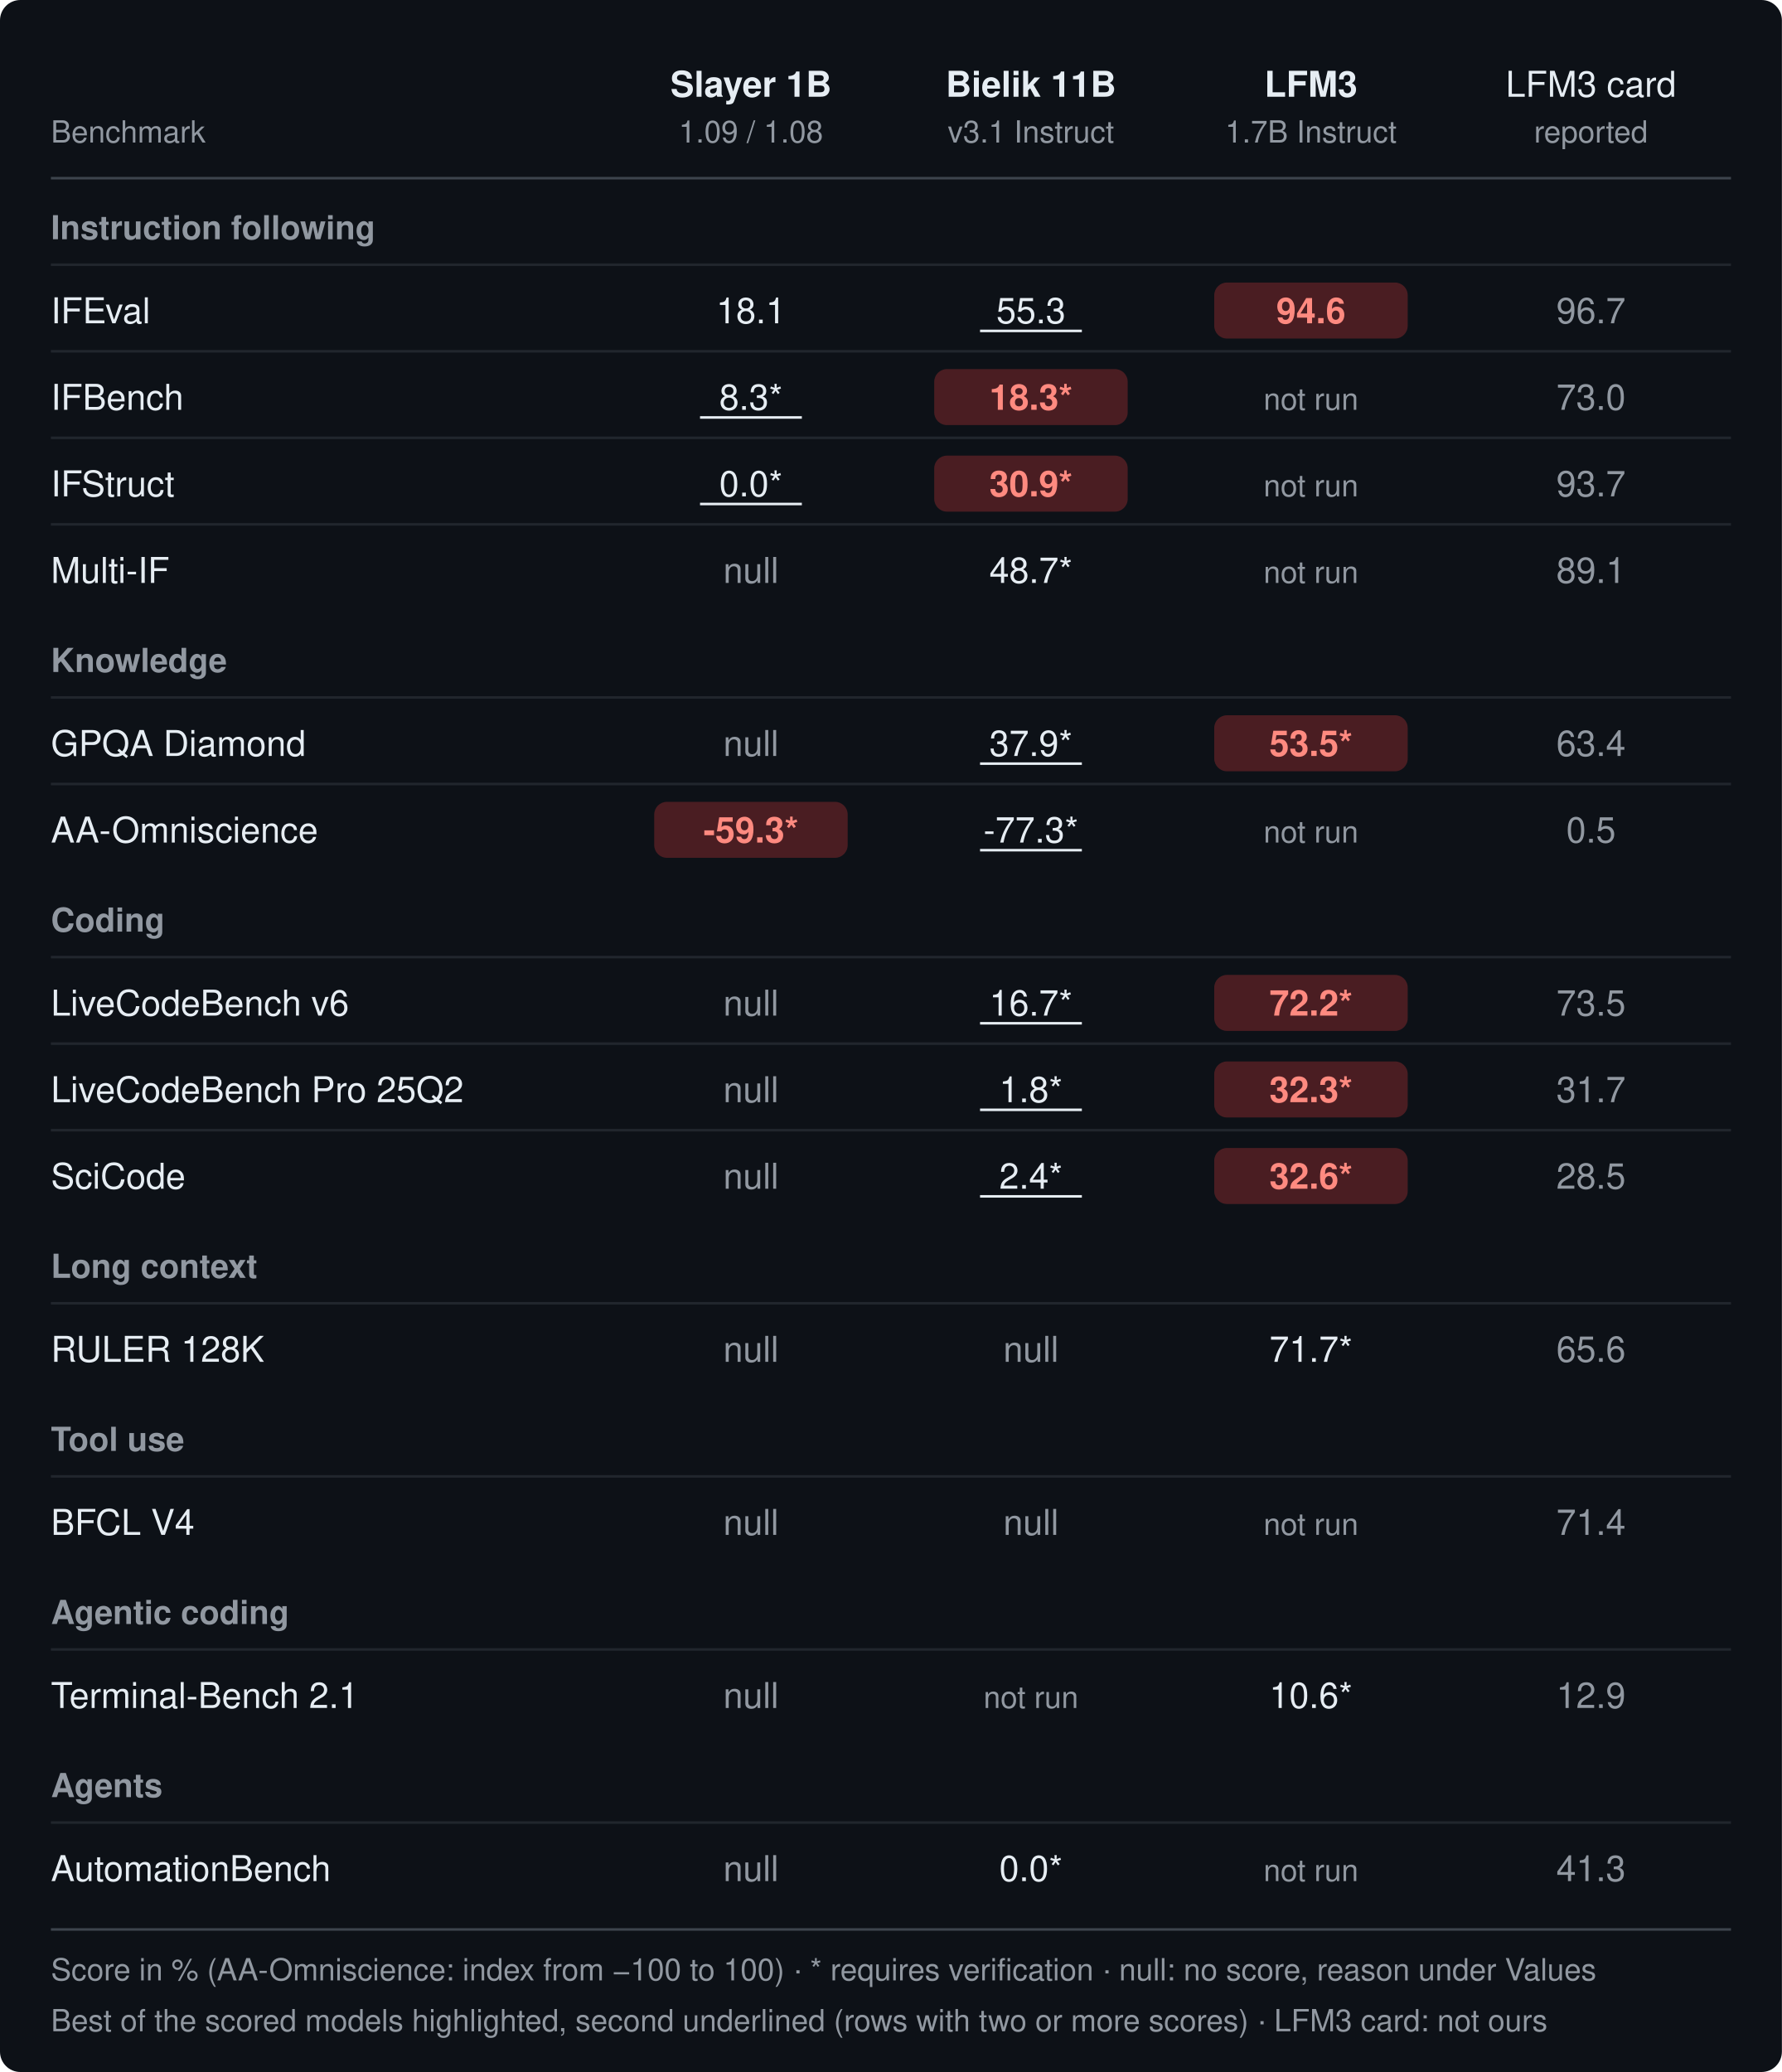
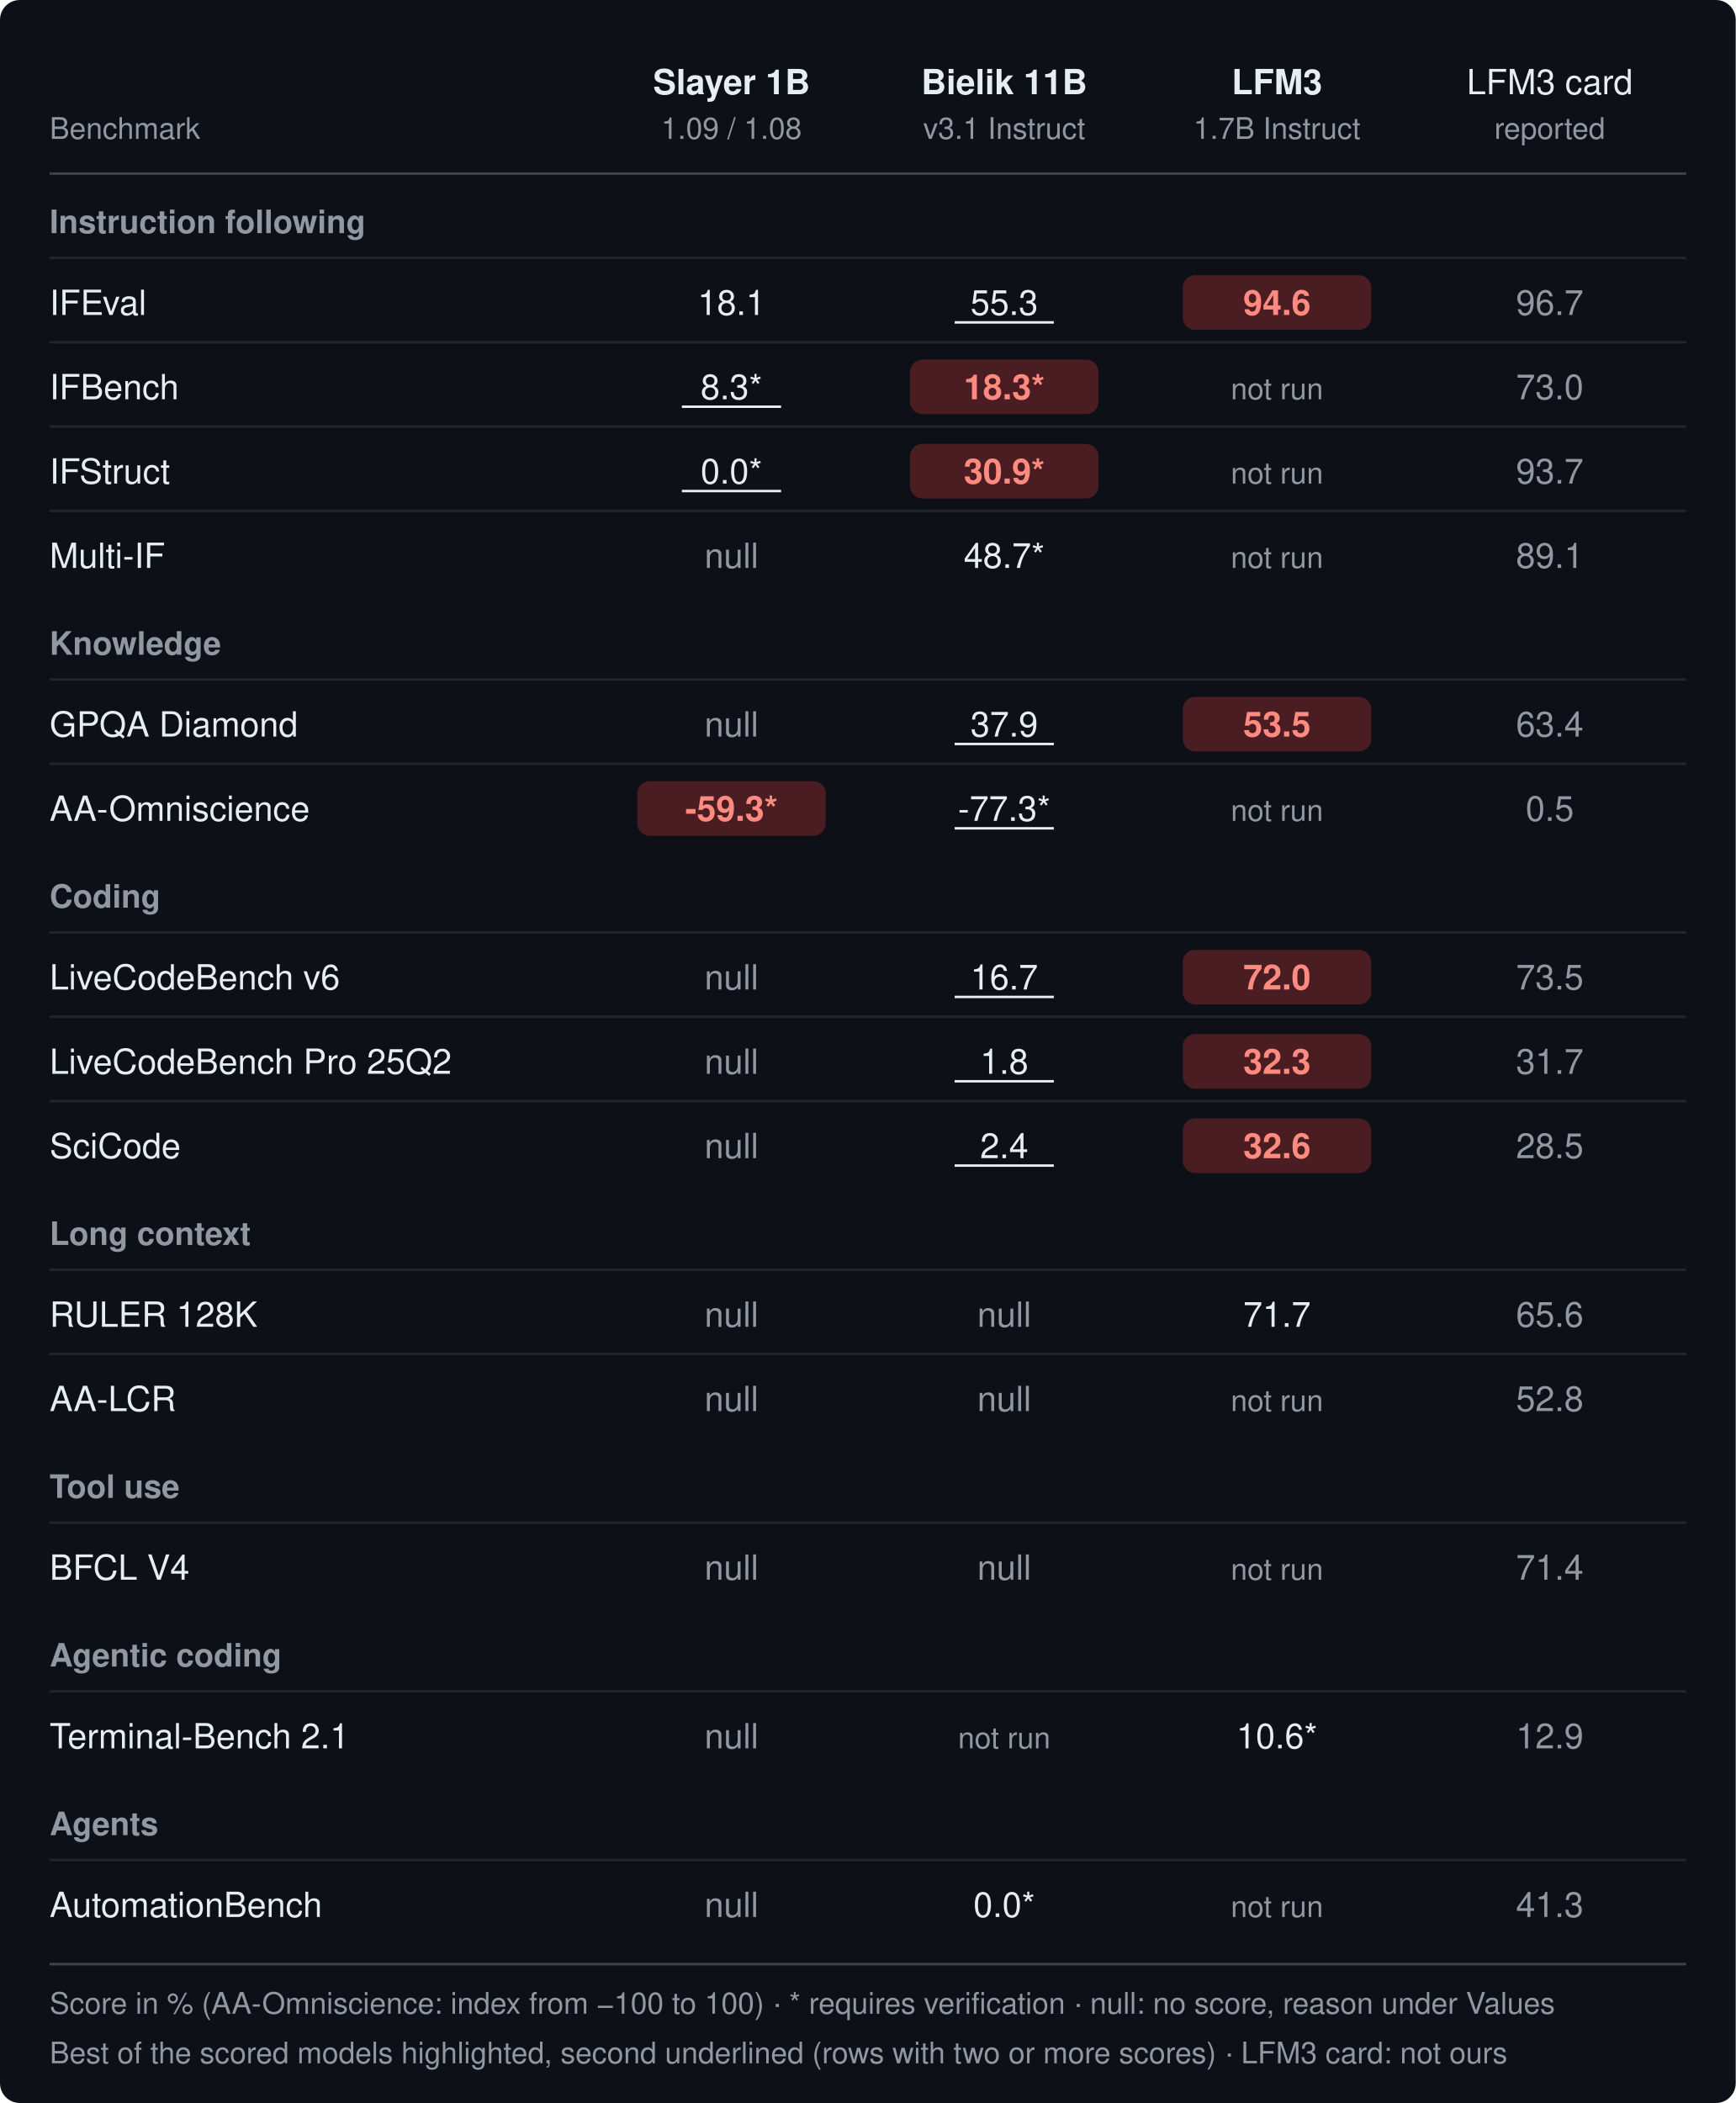
- <svg xmlns="http://www.w3.org/2000/svg" width="700" height="814" viewBox="0 0 700 814" font-family="-apple-system, BlinkMacSystemFont, 'Segoe UI', Helvetica, Arial, sans-serif" font-size="14" fill="#e6edf3">
-   <rect width="700" height="814" rx="8" fill="#0d1117" />
+ <svg xmlns="http://www.w3.org/2000/svg" width="700" height="848" viewBox="0 0 700 848" font-family="-apple-system, BlinkMacSystemFont, 'Segoe UI', Helvetica, Arial, sans-serif" font-size="14" fill="#e6edf3">
+   <rect width="700" height="848" rx="8" fill="#0d1117" />
  <text x="295.0" y="38" text-anchor="middle" font-weight="600">Slayer 1B</text>
  <text x="295.0" y="56" text-anchor="middle" font-size="12" fill="#9198a1">1.09 / 1.08</text>
  <text x="405.0" y="38" text-anchor="middle" font-weight="600">Bielik 11B</text>
  <text x="405.0" y="56" text-anchor="middle" font-size="12" fill="#9198a1">v3.1 Instruct</text>
  <text x="515.0" y="38" text-anchor="middle" font-weight="600">LFM3</text>
  <text x="515.0" y="56" text-anchor="middle" font-size="12" fill="#9198a1">1.7B Instruct</text>
  <text x="625.0" y="38" text-anchor="middle" font-weight="400">LFM3 card</text>
  <text x="625.0" y="56" text-anchor="middle" font-size="12" fill="#9198a1">reported</text>
  <text x="20" y="56" font-size="12" fill="#9198a1">Benchmark</text>
  <line x1="20" x2="680" y1="70" y2="70" stroke="#3d444d" />
  <text x="20" y="94" font-size="13" font-weight="600" fill="#9198a1">Instruction following</text>
  <line x1="20" x2="680" y1="104" y2="104" stroke="#21262d" />
  <text x="20" y="127">IFEval</text>
  <text x="295.0" y="127" text-anchor="middle" data-benchmark="ifeval" data-model="slayer1b-1.08" data-rank="3">18.1</text>
  <line x1="385.0" x2="425.0" y1="130" y2="130" stroke="#e6edf3" />
  <text x="405.0" y="127" text-anchor="middle" data-benchmark="ifeval" data-model="bielik-11b-v3.1" data-rank="2">55.3</text>
  <rect x="477.0" y="111" width="76" height="22" rx="5" fill="#4a1d22" />
  <text x="515.0" y="127" text-anchor="middle" font-weight="700" fill="#ff8a80" data-benchmark="ifeval" data-model="lfm3-1.7b-ifeval" data-rank="1">94.6</text>
  <text x="625.0" y="127" text-anchor="middle" fill="#9198a1" data-card="ifeval">96.7</text>
  <line x1="20" x2="680" y1="138" y2="138" stroke="#21262d" />
  <text x="20" y="161">IFBench</text>
  <line x1="275.0" x2="315.0" y1="164" y2="164" stroke="#e6edf3" />
  <text x="295.0" y="161" text-anchor="middle" data-benchmark="ifbench" data-model="slayer1b-60000" data-rank="2">8.3*</text>
  <rect x="367.0" y="145" width="76" height="22" rx="5" fill="#4a1d22" />
  <text x="405.0" y="161" text-anchor="middle" font-weight="700" fill="#ff8a80" data-benchmark="ifbench" data-model="bielik-11b-v3.1-vllm" data-rank="1">18.3*</text>
  <text x="515.0" y="161" text-anchor="middle" fill="#9198a1" font-size="12" data-benchmark="ifbench" data-model="" data-rank="0">not run</text>
  <text x="625.0" y="161" text-anchor="middle" fill="#9198a1" data-card="ifbench">73.0</text>
  <line x1="20" x2="680" y1="172" y2="172" stroke="#21262d" />
  <text x="20" y="195">IFStruct</text>
  <line x1="275.0" x2="315.0" y1="198" y2="198" stroke="#e6edf3" />
  <text x="295.0" y="195" text-anchor="middle" data-benchmark="ifstruct" data-model="slayer1b-60000" data-rank="2">0.0*</text>
  <rect x="367.0" y="179" width="76" height="22" rx="5" fill="#4a1d22" />
  <text x="405.0" y="195" text-anchor="middle" font-weight="700" fill="#ff8a80" data-benchmark="ifstruct" data-model="bielik-11b-v3.1-vllm" data-rank="1">30.9*</text>
  <text x="515.0" y="195" text-anchor="middle" fill="#9198a1" font-size="12" data-benchmark="ifstruct" data-model="" data-rank="0">not run</text>
  <text x="625.0" y="195" text-anchor="middle" fill="#9198a1" data-card="ifstruct">93.7</text>
  <line x1="20" x2="680" y1="206" y2="206" stroke="#21262d" />
  <text x="20" y="229">Multi-IF</text>
  <text x="295.0" y="229" text-anchor="middle" fill="#9198a1" data-benchmark="multi-if" data-model="slayer1b-60000" data-rank="0">null</text>
  <text x="405.0" y="229" text-anchor="middle" data-benchmark="multi-if" data-model="bielik-11b-v3.1-vllm" data-rank="0">48.7*</text>
  <text x="515.0" y="229" text-anchor="middle" fill="#9198a1" font-size="12" data-benchmark="multi-if" data-model="" data-rank="0">not run</text>
  <text x="625.0" y="229" text-anchor="middle" fill="#9198a1" data-card="multi-if">89.1</text>
  <text x="20" y="264" font-size="13" font-weight="600" fill="#9198a1">Knowledge</text>
  <line x1="20" x2="680" y1="274" y2="274" stroke="#21262d" />
  <text x="20" y="297">GPQA Diamond</text>
  <text x="295.0" y="297" text-anchor="middle" fill="#9198a1" data-benchmark="gpqa-diamond" data-model="slayer1b-1.09-k70000" data-rank="0">null</text>
  <line x1="385.0" x2="425.0" y1="300" y2="300" stroke="#e6edf3" />
-   <text x="405.0" y="297" text-anchor="middle" data-benchmark="gpqa-diamond" data-model="bielik-11b-v3.1" data-rank="2">37.9*</text>
+   <text x="405.0" y="297" text-anchor="middle" data-benchmark="gpqa-diamond" data-model="bielik-11b-v3.1" data-rank="2">37.9</text>
  <rect x="477.0" y="281" width="76" height="22" rx="5" fill="#4a1d22" />
-   <text x="515.0" y="297" text-anchor="middle" font-weight="700" fill="#ff8a80" data-benchmark="gpqa-diamond" data-model="lfm3-1.7b" data-rank="1">53.5*</text>
+   <text x="515.0" y="297" text-anchor="middle" font-weight="700" fill="#ff8a80" data-benchmark="gpqa-diamond" data-model="lfm3-1.7b" data-rank="1">53.5</text>
  <text x="625.0" y="297" text-anchor="middle" fill="#9198a1" data-card="gpqa-diamond">63.4</text>
  <line x1="20" x2="680" y1="308" y2="308" stroke="#21262d" />
  <text x="20" y="331">AA-Omniscience</text>
  <rect x="257.0" y="315" width="76" height="22" rx="5" fill="#4a1d22" />
  <text x="295.0" y="331" text-anchor="middle" font-weight="700" fill="#ff8a80" data-benchmark="aa-omniscience" data-model="slayer1b-60000" data-rank="1">-59.3*</text>
  <line x1="385.0" x2="425.0" y1="334" y2="334" stroke="#e6edf3" />
  <text x="405.0" y="331" text-anchor="middle" data-benchmark="aa-omniscience" data-model="bielik-11b-v3.1-vllm" data-rank="2">-77.3*</text>
  <text x="515.0" y="331" text-anchor="middle" fill="#9198a1" font-size="12" data-benchmark="aa-omniscience" data-model="" data-rank="0">not run</text>
  <text x="625.0" y="331" text-anchor="middle" fill="#9198a1" data-card="aa-omniscience">0.5</text>
  <text x="20" y="366" font-size="13" font-weight="600" fill="#9198a1">Coding</text>
  <line x1="20" x2="680" y1="376" y2="376" stroke="#21262d" />
  <text x="20" y="399">LiveCodeBench v6</text>
  <text x="295.0" y="399" text-anchor="middle" fill="#9198a1" data-benchmark="livecodebench-v6" data-model="slayer1b-1.09-k70000" data-rank="0">null</text>
  <line x1="385.0" x2="425.0" y1="402" y2="402" stroke="#e6edf3" />
-   <text x="405.0" y="399" text-anchor="middle" data-benchmark="livecodebench-v6" data-model="bielik-11b-v3.1" data-rank="2">16.7*</text>
+   <text x="405.0" y="399" text-anchor="middle" data-benchmark="livecodebench-v6" data-model="bielik-11b-v3.1" data-rank="2">16.7</text>
  <rect x="477.0" y="383" width="76" height="22" rx="5" fill="#4a1d22" />
-   <text x="515.0" y="399" text-anchor="middle" font-weight="700" fill="#ff8a80" data-benchmark="livecodebench-v6" data-model="lfm3-1.7b" data-rank="1">72.2*</text>
+   <text x="515.0" y="399" text-anchor="middle" font-weight="700" fill="#ff8a80" data-benchmark="livecodebench-v6" data-model="lfm3-1.7b" data-rank="1">72.0</text>
  <text x="625.0" y="399" text-anchor="middle" fill="#9198a1" data-card="livecodebench-v6">73.5</text>
  <line x1="20" x2="680" y1="410" y2="410" stroke="#21262d" />
  <text x="20" y="433">LiveCodeBench Pro 25Q2</text>
  <text x="295.0" y="433" text-anchor="middle" fill="#9198a1" data-benchmark="livecodebench-pro-25q2" data-model="slayer1b-1.09-k70000" data-rank="0">null</text>
  <line x1="385.0" x2="425.0" y1="436" y2="436" stroke="#e6edf3" />
-   <text x="405.0" y="433" text-anchor="middle" data-benchmark="livecodebench-pro-25q2" data-model="bielik-11b-v3.1" data-rank="2">1.8*</text>
+   <text x="405.0" y="433" text-anchor="middle" data-benchmark="livecodebench-pro-25q2" data-model="bielik-11b-v3.1" data-rank="2">1.8</text>
  <rect x="477.0" y="417" width="76" height="22" rx="5" fill="#4a1d22" />
-   <text x="515.0" y="433" text-anchor="middle" font-weight="700" fill="#ff8a80" data-benchmark="livecodebench-pro-25q2" data-model="lfm3-1.7b" data-rank="1">32.3*</text>
+   <text x="515.0" y="433" text-anchor="middle" font-weight="700" fill="#ff8a80" data-benchmark="livecodebench-pro-25q2" data-model="lfm3-1.7b" data-rank="1">32.3</text>
  <text x="625.0" y="433" text-anchor="middle" fill="#9198a1" data-card="livecodebench-pro-25q2">31.7</text>
  <line x1="20" x2="680" y1="444" y2="444" stroke="#21262d" />
  <text x="20" y="467">SciCode</text>
  <text x="295.0" y="467" text-anchor="middle" fill="#9198a1" data-benchmark="scicode" data-model="slayer1b-1.09-k70000" data-rank="0">null</text>
  <line x1="385.0" x2="425.0" y1="470" y2="470" stroke="#e6edf3" />
-   <text x="405.0" y="467" text-anchor="middle" data-benchmark="scicode" data-model="bielik-11b-v3.1" data-rank="2">2.4*</text>
+   <text x="405.0" y="467" text-anchor="middle" data-benchmark="scicode" data-model="bielik-11b-v3.1" data-rank="2">2.4</text>
  <rect x="477.0" y="451" width="76" height="22" rx="5" fill="#4a1d22" />
-   <text x="515.0" y="467" text-anchor="middle" font-weight="700" fill="#ff8a80" data-benchmark="scicode" data-model="lfm3-1.7b" data-rank="1">32.6*</text>
+   <text x="515.0" y="467" text-anchor="middle" font-weight="700" fill="#ff8a80" data-benchmark="scicode" data-model="lfm3-1.7b" data-rank="1">32.6</text>
  <text x="625.0" y="467" text-anchor="middle" fill="#9198a1" data-card="scicode">28.5</text>
  <text x="20" y="502" font-size="13" font-weight="600" fill="#9198a1">Long context</text>
  <line x1="20" x2="680" y1="512" y2="512" stroke="#21262d" />
  <text x="20" y="535">RULER 128K</text>
  <text x="295.0" y="535" text-anchor="middle" fill="#9198a1" data-benchmark="ruler-128k" data-model="slayer1b-1.09-k70000" data-rank="0">null</text>
  <text x="405.0" y="535" text-anchor="middle" fill="#9198a1" data-benchmark="ruler-128k" data-model="bielik-11b-v3.1" data-rank="0">null</text>
-   <text x="515.0" y="535" text-anchor="middle" data-benchmark="ruler-128k" data-model="lfm3-1.7b" data-rank="0">71.7*</text>
+   <text x="515.0" y="535" text-anchor="middle" data-benchmark="ruler-128k" data-model="lfm3-1.7b" data-rank="0">71.7</text>
  <text x="625.0" y="535" text-anchor="middle" fill="#9198a1" data-card="ruler-128k">65.6</text>
-   <text x="20" y="570" font-size="13" font-weight="600" fill="#9198a1">Tool use</text>
-   <line x1="20" x2="680" y1="580" y2="580" stroke="#21262d" />
-   <text x="20" y="603">BFCL V4</text>
-   <text x="295.0" y="603" text-anchor="middle" fill="#9198a1" data-benchmark="bfcl-v4" data-model="slayer1b-60000" data-rank="0">null</text>
-   <text x="405.0" y="603" text-anchor="middle" fill="#9198a1" data-benchmark="bfcl-v4" data-model="bielik-11b-v3.1-vllm" data-rank="0">null</text>
-   <text x="515.0" y="603" text-anchor="middle" fill="#9198a1" font-size="12" data-benchmark="bfcl-v4" data-model="" data-rank="0">not run</text>
-   <text x="625.0" y="603" text-anchor="middle" fill="#9198a1" data-card="bfcl-v4">71.4</text>
-   <text x="20" y="638" font-size="13" font-weight="600" fill="#9198a1">Agentic coding</text>
-   <line x1="20" x2="680" y1="648" y2="648" stroke="#21262d" />
-   <text x="20" y="671">Terminal-Bench 2.1</text>
-   <text x="295.0" y="671" text-anchor="middle" fill="#9198a1" data-benchmark="terminal-bench-2-1" data-model="slayer1b-1.09-k70000" data-rank="0">null</text>
-   <text x="405.0" y="671" text-anchor="middle" fill="#9198a1" font-size="12" data-benchmark="terminal-bench-2-1" data-model="" data-rank="0">not run</text>
-   <text x="515.0" y="671" text-anchor="middle" data-benchmark="terminal-bench-2-1" data-model="lfm3-1.7b" data-rank="0">10.6*</text>
-   <text x="625.0" y="671" text-anchor="middle" fill="#9198a1" data-card="terminal-bench-2-1">12.9</text>
-   <text x="20" y="706" font-size="13" font-weight="600" fill="#9198a1">Agents</text>
-   <line x1="20" x2="680" y1="716" y2="716" stroke="#21262d" />
-   <text x="20" y="739">AutomationBench</text>
-   <text x="295.0" y="739" text-anchor="middle" fill="#9198a1" data-benchmark="automationbench" data-model="slayer1b-60000" data-rank="0">null</text>
-   <text x="405.0" y="739" text-anchor="middle" data-benchmark="automationbench" data-model="bielik-11b-v3.1-vllm" data-rank="0">0.0*</text>
-   <text x="515.0" y="739" text-anchor="middle" fill="#9198a1" font-size="12" data-benchmark="automationbench" data-model="" data-rank="0">not run</text>
-   <text x="625.0" y="739" text-anchor="middle" fill="#9198a1" data-card="automationbench">41.3</text>
-   <line x1="20" x2="680" y1="758" y2="758" stroke="#3d444d" />
-   <text x="20" y="778" font-size="12" fill="#9198a1">Score in % (AA-Omniscience: index from −100 to 100) · * requires verification · null: no score, reason under Values</text>
-   <text x="20" y="798" font-size="12" fill="#9198a1">Best of the scored models highlighted, second underlined (rows with two or more scores) · LFM3 card: not ours</text>
+   <line x1="20" x2="680" y1="546" y2="546" stroke="#21262d" />
+   <text x="20" y="569">AA-LCR</text>
+   <text x="295.0" y="569" text-anchor="middle" fill="#9198a1" data-benchmark="aa-lcr" data-model="slayer1b-1.09-k70000" data-rank="0">null</text>
+   <text x="405.0" y="569" text-anchor="middle" fill="#9198a1" data-benchmark="aa-lcr" data-model="bielik-11b-v3.1" data-rank="0">null</text>
+   <text x="515.0" y="569" text-anchor="middle" fill="#9198a1" font-size="12" data-benchmark="aa-lcr" data-model="" data-rank="0">not run</text>
+   <text x="625.0" y="569" text-anchor="middle" fill="#9198a1" data-card="aa-lcr">52.8</text>
+   <text x="20" y="604" font-size="13" font-weight="600" fill="#9198a1">Tool use</text>
+   <line x1="20" x2="680" y1="614" y2="614" stroke="#21262d" />
+   <text x="20" y="637">BFCL V4</text>
+   <text x="295.0" y="637" text-anchor="middle" fill="#9198a1" data-benchmark="bfcl-v4" data-model="slayer1b-60000" data-rank="0">null</text>
+   <text x="405.0" y="637" text-anchor="middle" fill="#9198a1" data-benchmark="bfcl-v4" data-model="bielik-11b-v3.1-vllm" data-rank="0">null</text>
+   <text x="515.0" y="637" text-anchor="middle" fill="#9198a1" font-size="12" data-benchmark="bfcl-v4" data-model="" data-rank="0">not run</text>
+   <text x="625.0" y="637" text-anchor="middle" fill="#9198a1" data-card="bfcl-v4">71.4</text>
+   <text x="20" y="672" font-size="13" font-weight="600" fill="#9198a1">Agentic coding</text>
+   <line x1="20" x2="680" y1="682" y2="682" stroke="#21262d" />
+   <text x="20" y="705">Terminal-Bench 2.1</text>
+   <text x="295.0" y="705" text-anchor="middle" fill="#9198a1" data-benchmark="terminal-bench-2-1" data-model="slayer1b-1.09-k70000" data-rank="0">null</text>
+   <text x="405.0" y="705" text-anchor="middle" fill="#9198a1" font-size="12" data-benchmark="terminal-bench-2-1" data-model="" data-rank="0">not run</text>
+   <text x="515.0" y="705" text-anchor="middle" data-benchmark="terminal-bench-2-1" data-model="lfm3-1.7b" data-rank="0">10.6*</text>
+   <text x="625.0" y="705" text-anchor="middle" fill="#9198a1" data-card="terminal-bench-2-1">12.9</text>
+   <text x="20" y="740" font-size="13" font-weight="600" fill="#9198a1">Agents</text>
+   <line x1="20" x2="680" y1="750" y2="750" stroke="#21262d" />
+   <text x="20" y="773">AutomationBench</text>
+   <text x="295.0" y="773" text-anchor="middle" fill="#9198a1" data-benchmark="automationbench" data-model="slayer1b-60000" data-rank="0">null</text>
+   <text x="405.0" y="773" text-anchor="middle" data-benchmark="automationbench" data-model="bielik-11b-v3.1-vllm" data-rank="0">0.0*</text>
+   <text x="515.0" y="773" text-anchor="middle" fill="#9198a1" font-size="12" data-benchmark="automationbench" data-model="" data-rank="0">not run</text>
+   <text x="625.0" y="773" text-anchor="middle" fill="#9198a1" data-card="automationbench">41.3</text>
+   <line x1="20" x2="680" y1="792" y2="792" stroke="#3d444d" />
+   <text x="20" y="812" font-size="12" fill="#9198a1">Score in % (AA-Omniscience: index from −100 to 100) · * requires verification · null: no score, reason under Values</text>
+   <text x="20" y="832" font-size="12" fill="#9198a1">Best of the scored models highlighted, second underlined (rows with two or more scores) · LFM3 card: not ours</text>
</svg>
